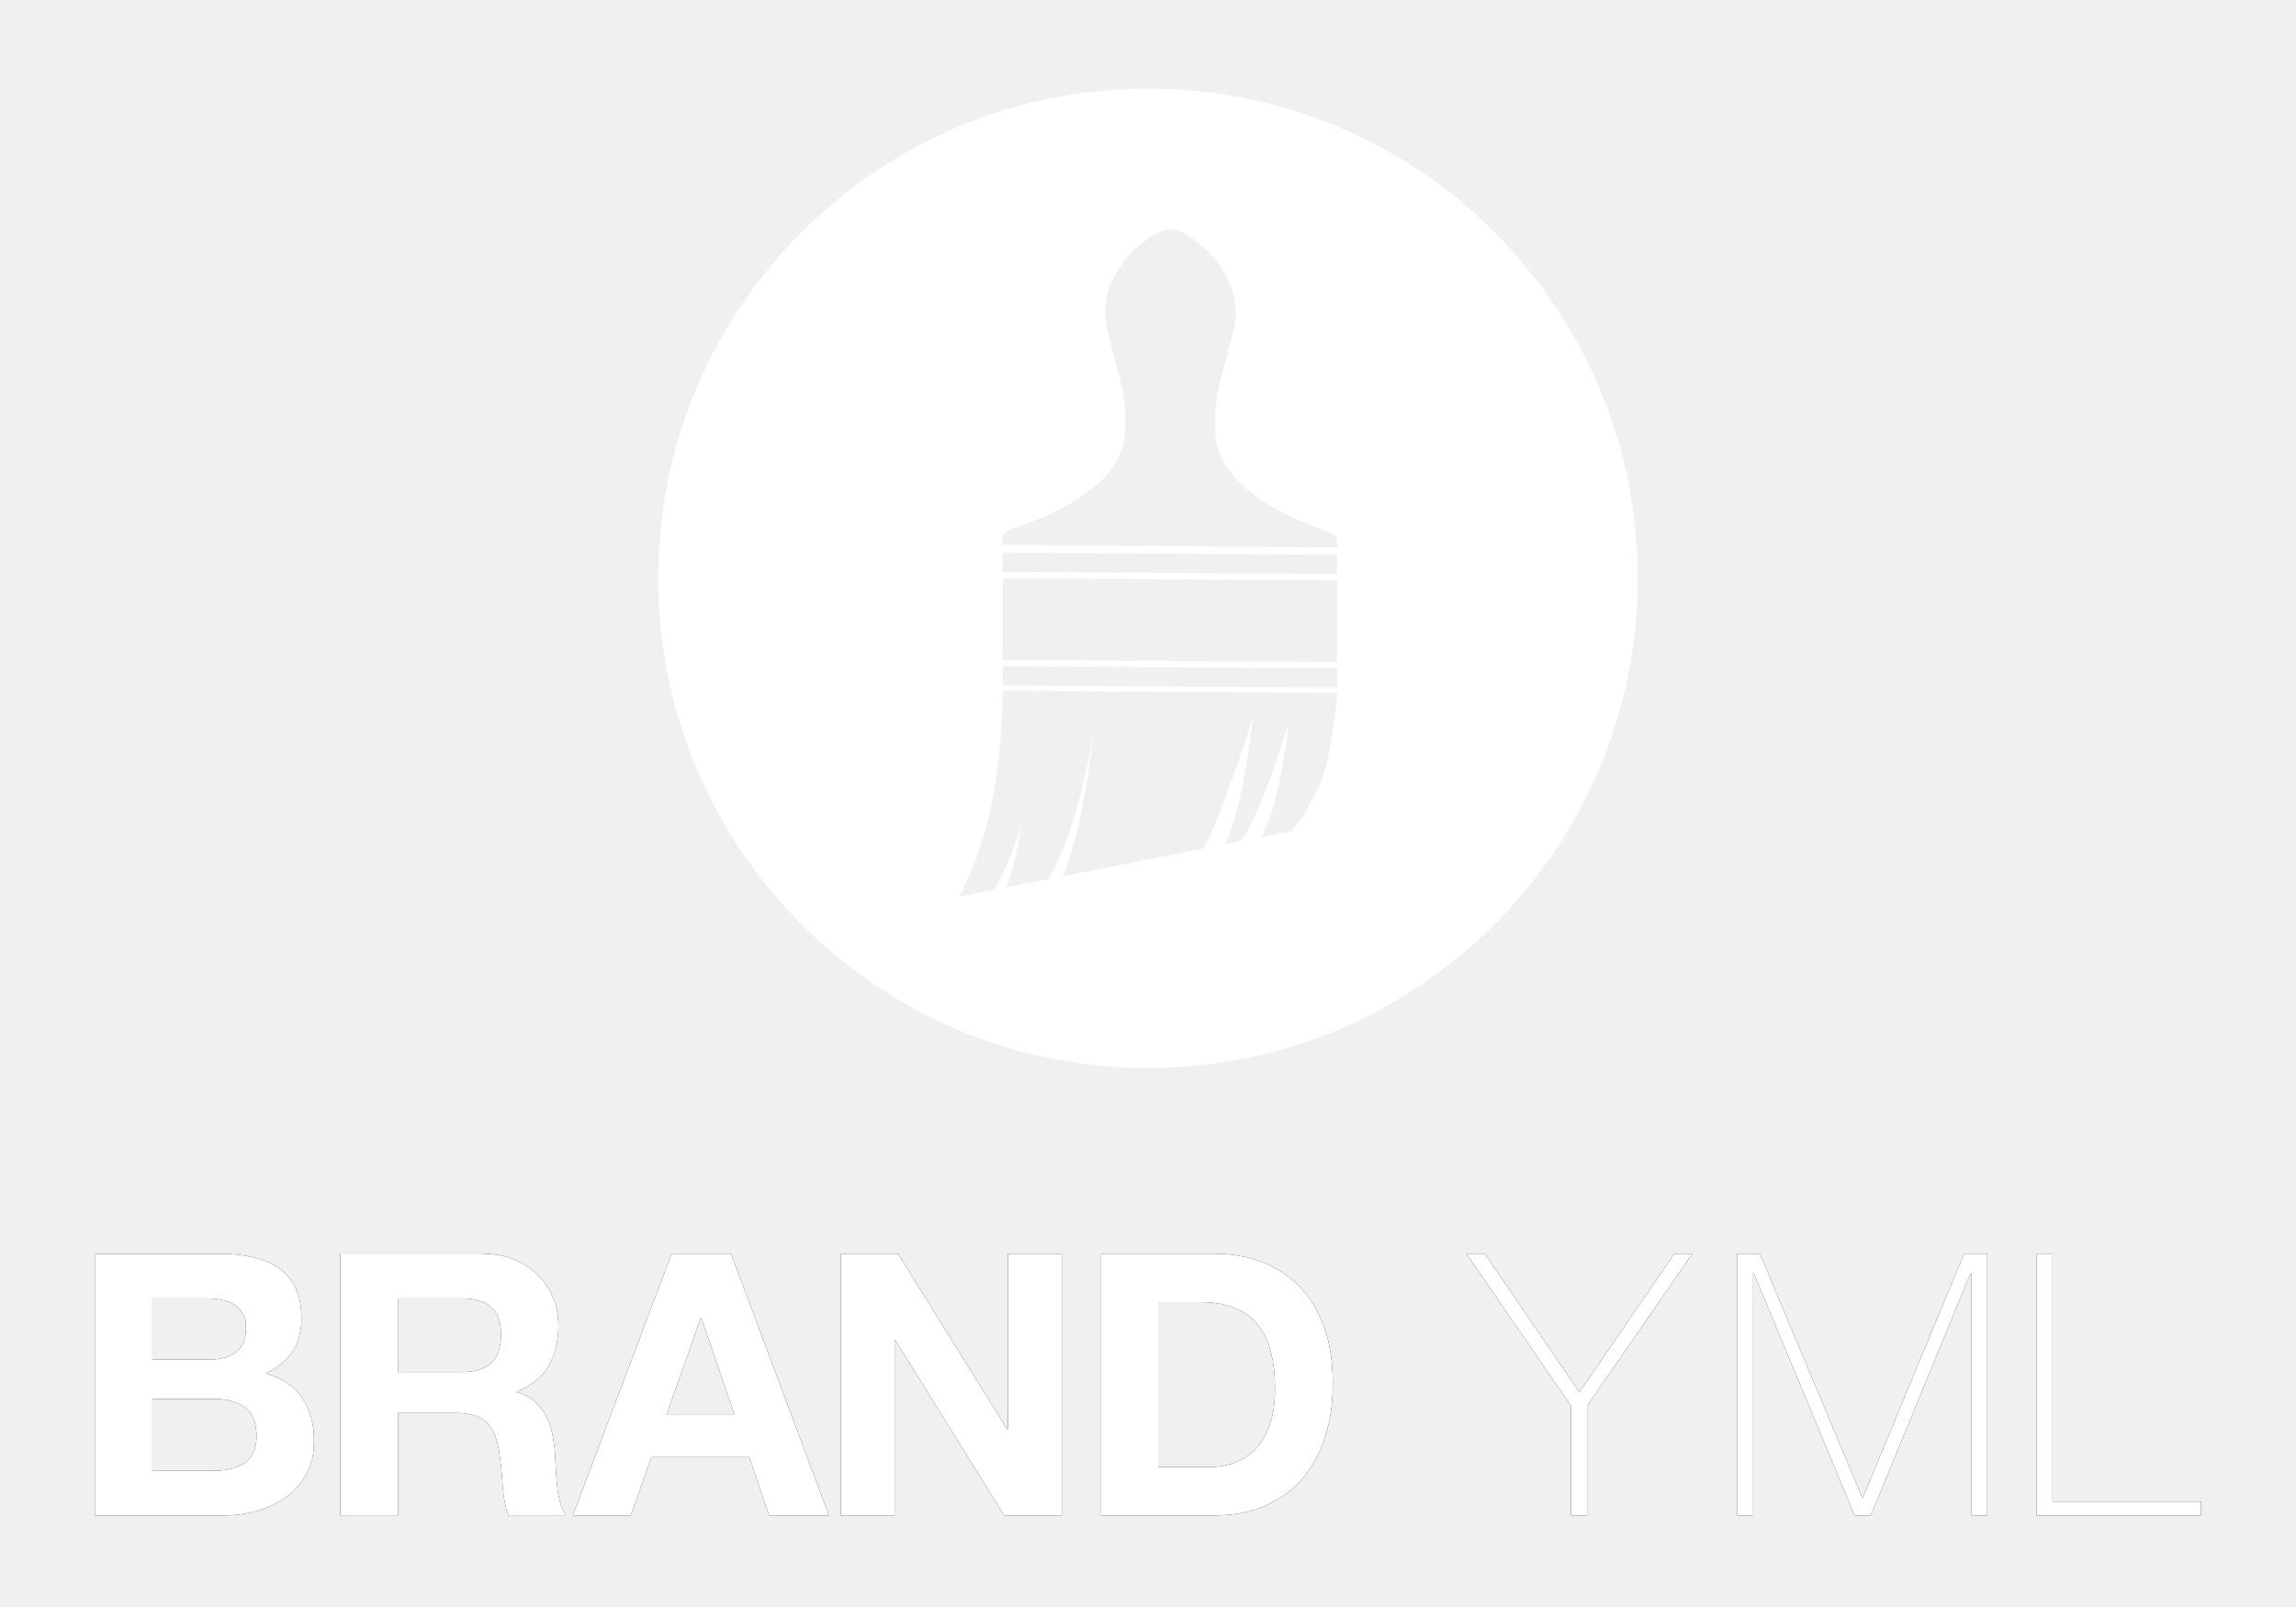
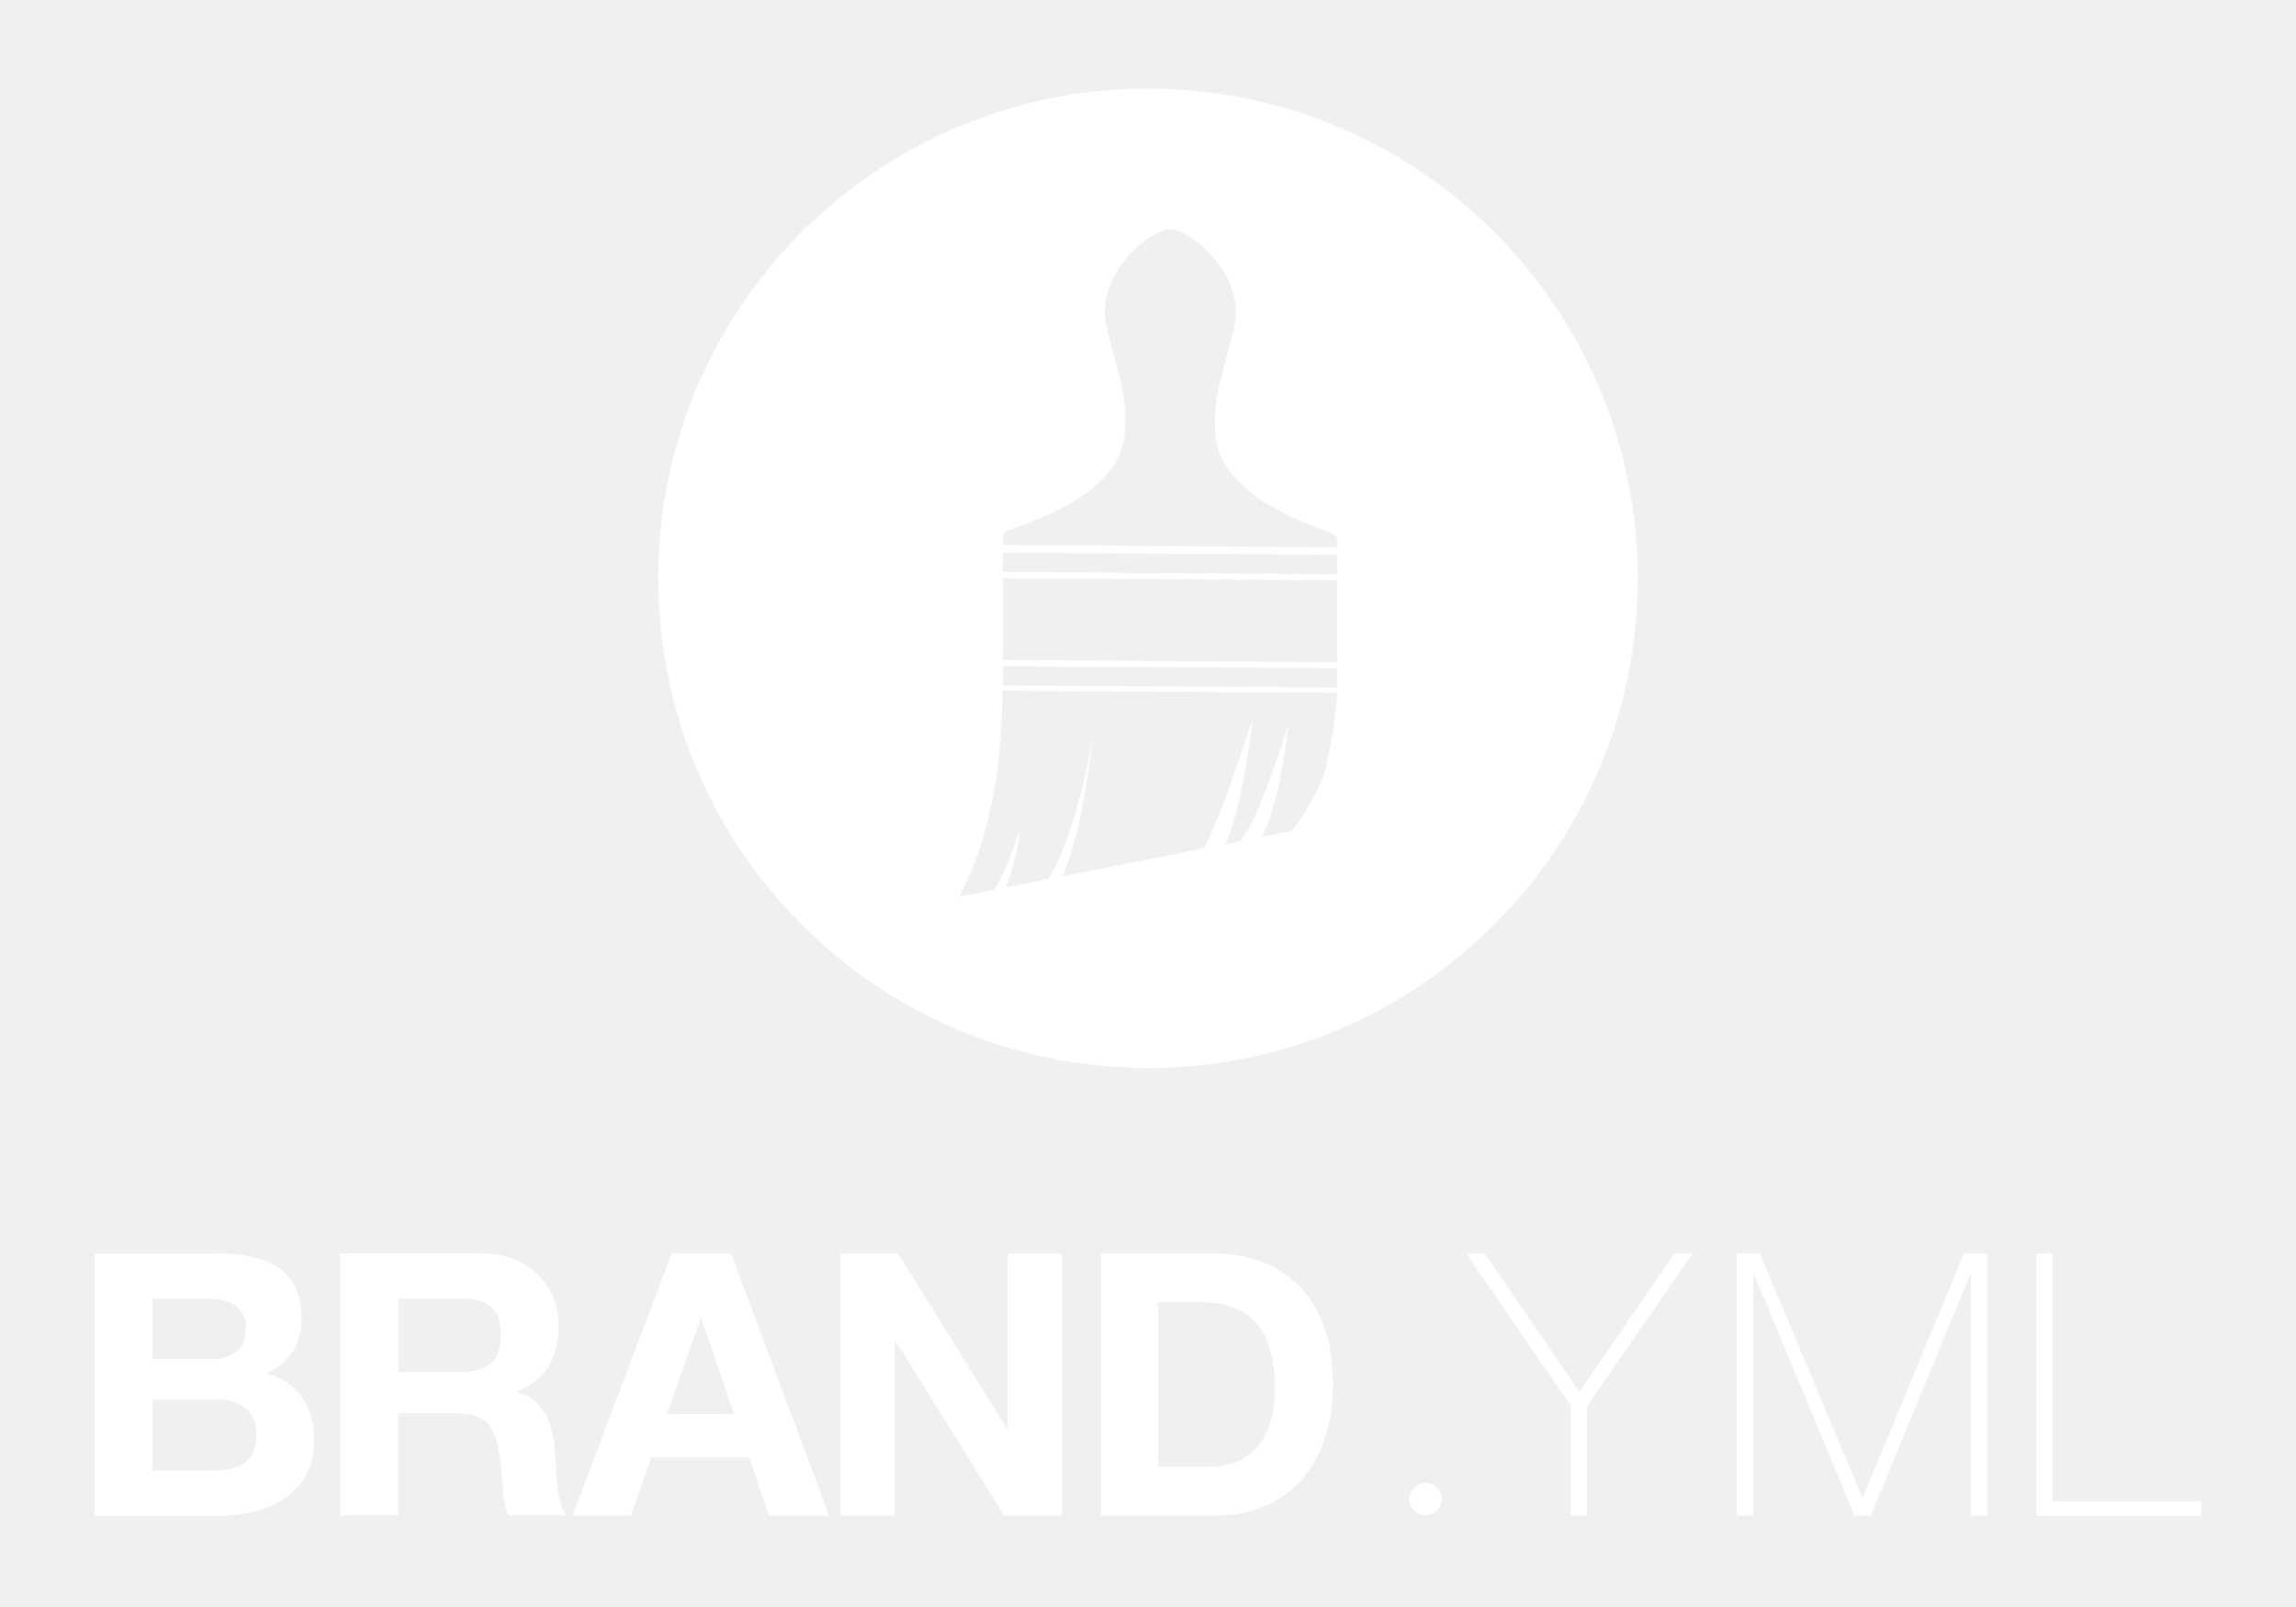
<svg xmlns="http://www.w3.org/2000/svg" id="_ÎÓÈ_1" data-name="—ÎÓÈ_1" version="1.1" viewBox="0 0 1227.8 859.2">
  <defs>
    <style>
      .cls-1 {
-         fill: #000;
-       }
- 
-       .cls-1, .cls-2 {
+         fill: #fff;
        stroke-width: 0px;
-       }
- 
-       .cls-2 {
-         fill: #fff;
      }
    </style>
  </defs>
  <g>
    <g>
      <path class="cls-1" d="M116.6,670.5c6.7,0,12.7.6,18.2,1.8,5.5,1.2,10.2,3.1,14.1,5.8,3.9,2.7,7,6.2,9.1,10.7,2.2,4.4,3.2,9.9,3.2,16.5s-1.6,12.9-4.8,17.6c-3.2,4.7-7.9,8.6-14.2,11.6,8.6,2.5,15.1,6.8,19.3,13,4.2,6.2,6.4,13.7,6.4,22.5s-1.4,13.2-4.1,18.3c-2.7,5.2-6.4,9.4-11.1,12.6-4.6,3.3-9.9,5.7-15.9,7.3-5.9,1.6-12.1,2.4-18.3,2.4H50.7v-140h65.9ZM112.7,727.1c5.5,0,10-1.3,13.5-3.9,3.5-2.6,5.3-6.9,5.3-12.7s-.6-5.9-1.8-8c-1.2-2.1-2.7-3.7-4.7-4.9-2-1.2-4.2-2-6.8-2.5-2.5-.5-5.2-.7-7.9-.7h-28.8v32.7h31.2ZM114.4,786.6c3,0,5.9-.3,8.6-.9,2.7-.6,5.2-1.6,7.3-2.9,2.1-1.4,3.8-3.2,5-5.6,1.2-2.4,1.9-5.4,1.9-9,0-7.2-2-12.3-6.1-15.4-4.1-3.1-9.4-4.6-16.1-4.6h-33.5v38.4h32.9Z" />
      <path class="cls-1" d="M257.7,670.5c6.3,0,11.9,1,17,3,5,2,9.3,4.8,12.9,8.3,3.6,3.5,6.3,7.6,8.2,12.3,1.9,4.6,2.8,9.6,2.8,15,0,8.2-1.7,15.4-5.2,21.4-3.5,6-9.1,10.6-17,13.7v.4c3.8,1,6.9,2.6,9.4,4.8,2.5,2.2,4.5,4.7,6.1,7.6,1.6,2.9,2.7,6.2,3.4,9.7.7,3.5,1.2,7.1,1.5,10.6.1,2.2.3,4.8.4,7.8.1,3,.4,6.1.7,9.2.3,3.1.8,6.1,1.6,8.9.7,2.8,1.8,5.2,3.2,7.2h-30.8c-1.7-4.4-2.7-9.7-3.1-15.9-.4-6.1-1-12-1.8-17.6-1-7.3-3.3-12.7-6.7-16.1-3.4-3.4-9-5.1-16.7-5.1h-30.8v54.7h-30.8v-140h75.5ZM246.7,733.8c7.1,0,12.4-1.6,15.9-4.7,3.5-3.1,5.3-8.2,5.3-15.3s-1.8-11.7-5.3-14.8c-3.5-3.1-8.8-4.6-15.9-4.6h-33.7v39.4h33.7Z" />
      <path class="cls-1" d="M390.9,670.5l52.4,140h-32l-10.6-31.2h-52.4l-11,31.2h-31l52.9-140h31.6ZM392.7,756.4l-17.6-51.4h-.4l-18.2,51.4h36.3Z" />
      <path class="cls-1" d="M480.2,670.5l58.4,93.9h.4v-93.9h28.8v140h-30.8l-58.2-93.7h-.4v93.7h-28.8v-140h30.6Z" />
      <path class="cls-1" d="M649.2,670.5c9,0,17.4,1.4,25.2,4.3,7.8,2.9,14.5,7.2,20.2,12.9,5.7,5.8,10.1,12.9,13.3,21.6,3.2,8.6,4.8,18.8,4.8,30.4s-1.3,19.6-3.9,28.2c-2.6,8.6-6.6,16.1-11.9,22.4-5.3,6.3-11.9,11.2-19.8,14.8-7.9,3.6-17.2,5.4-27.9,5.4h-60.4v-140h60.4ZM647,784.6c4.4,0,8.8-.7,12.9-2.2,4.2-1.4,7.9-3.8,11.2-7.2,3.3-3.3,5.9-7.7,7.8-13,2-5.4,2.9-11.9,2.9-19.6s-.7-13.4-2.1-19.1c-1.4-5.7-3.6-10.6-6.8-14.6-3.1-4.1-7.3-7.2-12.5-9.3-5.2-2.2-11.5-3.2-19.1-3.2h-22v88.2h27.5Z" />
      <path class="cls-1" d="M895.4,670.5h9.6l-56.3,81.4v58.6h-8.6v-58.6l-55.9-81.4h9.8l50.6,74.1,50.8-74.1Z" />
      <path class="cls-1" d="M928.7,670.5h12.4l54.7,130.4h.4l54.1-130.4h12.4v140h-8.6v-129.4h-.4l-53.3,129.4h-8.6l-53.9-129.4h-.4v129.4h-8.6v-140Z" />
      <path class="cls-1" d="M1089,670.5h8.6v132.6h79.4v7.5h-88v-140Z" />
    </g>
    <g>
-       <path class="cls-2" d="M116.6,670.5c6.7,0,12.7.6,18.2,1.8,5.5,1.2,10.2,3.1,14.1,5.8,3.9,2.7,7,6.2,9.1,10.7,2.2,4.4,3.2,9.9,3.2,16.5s-1.6,12.9-4.8,17.6c-3.2,4.7-7.9,8.6-14.2,11.6,8.6,2.5,15.1,6.8,19.3,13,4.2,6.2,6.4,13.7,6.4,22.5s-1.4,13.2-4.1,18.3c-2.7,5.2-6.4,9.4-11.1,12.6-4.6,3.3-9.9,5.7-15.9,7.3-5.9,1.6-12.1,2.4-18.3,2.4H50.7v-140h65.9ZM112.7,727.1c5.5,0,10-1.3,13.5-3.9,3.5-2.6,5.3-6.9,5.3-12.7s-.6-5.9-1.8-8c-1.2-2.1-2.7-3.7-4.7-4.9-2-1.2-4.2-2-6.8-2.5-2.5-.5-5.2-.7-7.9-.7h-28.8v32.7h31.2ZM114.4,786.6c3,0,5.9-.3,8.6-.9,2.7-.6,5.2-1.6,7.3-2.9,2.1-1.4,3.8-3.2,5-5.6,1.2-2.4,1.9-5.4,1.9-9,0-7.2-2-12.3-6.1-15.4-4.1-3.1-9.4-4.6-16.1-4.6h-33.5v38.4h32.9Z" />
-       <path class="cls-2" d="M257.7,670.5c6.3,0,11.9,1,17,3,5,2,9.3,4.8,12.9,8.3,3.6,3.5,6.3,7.6,8.2,12.3,1.9,4.6,2.8,9.6,2.8,15,0,8.2-1.7,15.4-5.2,21.4-3.5,6-9.1,10.6-17,13.7v.4c3.8,1,6.9,2.6,9.4,4.8,2.5,2.2,4.5,4.7,6.1,7.6,1.6,2.9,2.7,6.2,3.4,9.7.7,3.5,1.2,7.1,1.5,10.6.1,2.2.3,4.8.4,7.8.1,3,.4,6.1.7,9.2.3,3.1.8,6.1,1.6,8.9.7,2.8,1.8,5.2,3.2,7.2h-30.8c-1.7-4.4-2.7-9.7-3.1-15.9-.4-6.1-1-12-1.8-17.6-1-7.3-3.3-12.7-6.7-16.1-3.4-3.4-9-5.1-16.7-5.1h-30.8v54.7h-30.8v-140h75.5ZM246.7,733.8c7.1,0,12.4-1.6,15.9-4.7,3.5-3.1,5.3-8.2,5.3-15.3s-1.8-11.7-5.3-14.8c-3.5-3.1-8.8-4.6-15.9-4.6h-33.7v39.4h33.7Z" />
-       <path class="cls-2" d="M390.9,670.5l52.4,140h-32l-10.6-31.2h-52.4l-11,31.2h-31l52.9-140h31.6ZM392.7,756.4l-17.6-51.4h-.4l-18.2,51.4h36.3Z" />
-       <path class="cls-2" d="M480.2,670.5l58.4,93.9h.4v-93.9h28.8v140h-30.8l-58.2-93.7h-.4v93.7h-28.8v-140h30.6Z" />
-       <path class="cls-2" d="M649.2,670.5c9,0,17.4,1.4,25.2,4.3,7.8,2.9,14.5,7.2,20.2,12.9,5.7,5.8,10.1,12.9,13.3,21.6,3.2,8.6,4.8,18.8,4.8,30.4s-1.3,19.6-3.9,28.2c-2.6,8.6-6.6,16.1-11.9,22.4-5.3,6.3-11.9,11.2-19.8,14.8-7.9,3.6-17.2,5.4-27.9,5.4h-60.4v-140h60.4ZM647,784.6c4.4,0,8.8-.7,12.9-2.2,4.2-1.4,7.9-3.8,11.2-7.2,3.3-3.3,5.9-7.7,7.8-13,2-5.4,2.9-11.9,2.9-19.6s-.7-13.4-2.1-19.1c-1.4-5.7-3.6-10.6-6.8-14.6-3.1-4.1-7.3-7.2-12.5-9.3-5.2-2.2-11.5-3.2-19.1-3.2h-22v88.2h27.5Z" />
-       <path class="cls-2" d="M895.4,670.5h9.6l-56.3,81.4v58.6h-8.6v-58.6l-55.9-81.4h9.8l50.6,74.1,50.8-74.1Z" />
-       <path class="cls-2" d="M928.7,670.5h12.4l54.7,130.4h.4l54.1-130.4h12.4v140h-8.6v-129.4h-.4l-53.3,129.4h-8.6l-53.9-129.4h-.4v129.4h-8.6v-140Z" />
-       <path class="cls-2" d="M1089,670.5h8.6v132.6h79.4v7.5h-88v-140Z" />
+       <path class="cls-1" d="M116.6,670.5c6.7,0,12.7.6,18.2,1.8,5.5,1.2,10.2,3.1,14.1,5.8,3.9,2.7,7,6.2,9.1,10.7,2.2,4.4,3.2,9.9,3.2,16.5s-1.6,12.9-4.8,17.6c-3.2,4.7-7.9,8.6-14.2,11.6,8.6,2.5,15.1,6.8,19.3,13,4.2,6.2,6.4,13.7,6.4,22.5s-1.4,13.2-4.1,18.3c-2.7,5.2-6.4,9.4-11.1,12.6-4.6,3.3-9.9,5.7-15.9,7.3-5.9,1.6-12.1,2.4-18.3,2.4H50.7v-140h65.9ZM112.7,727.1c5.5,0,10-1.3,13.5-3.9,3.5-2.6,5.3-6.9,5.3-12.7s-.6-5.9-1.8-8c-1.2-2.1-2.7-3.7-4.7-4.9-2-1.2-4.2-2-6.8-2.5-2.5-.5-5.2-.7-7.9-.7h-28.8v32.7h31.2ZM114.4,786.6c3,0,5.9-.3,8.6-.9,2.7-.6,5.2-1.6,7.3-2.9,2.1-1.4,3.8-3.2,5-5.6,1.2-2.4,1.9-5.4,1.9-9,0-7.2-2-12.3-6.1-15.4-4.1-3.1-9.4-4.6-16.1-4.6h-33.5v38.4h32.9Z" />
+       <path class="cls-1" d="M257.7,670.5c6.3,0,11.9,1,17,3,5,2,9.3,4.8,12.9,8.3,3.6,3.5,6.3,7.6,8.2,12.3,1.9,4.6,2.8,9.6,2.8,15,0,8.2-1.7,15.4-5.2,21.4-3.5,6-9.1,10.6-17,13.7v.4c3.8,1,6.9,2.6,9.4,4.8,2.5,2.2,4.5,4.7,6.1,7.6,1.6,2.9,2.7,6.2,3.4,9.7.7,3.5,1.2,7.1,1.5,10.6.1,2.2.3,4.8.4,7.8.1,3,.4,6.1.7,9.2.3,3.1.8,6.1,1.6,8.9.7,2.8,1.8,5.2,3.2,7.2h-30.8c-1.7-4.4-2.7-9.7-3.1-15.9-.4-6.1-1-12-1.8-17.6-1-7.3-3.3-12.7-6.7-16.1-3.4-3.4-9-5.1-16.7-5.1h-30.8v54.7h-30.8v-140h75.5ZM246.7,733.8c7.1,0,12.4-1.6,15.9-4.7,3.5-3.1,5.3-8.2,5.3-15.3s-1.8-11.7-5.3-14.8c-3.5-3.1-8.8-4.6-15.9-4.6h-33.7v39.4h33.7Z" />
+       <path class="cls-1" d="M390.9,670.5l52.4,140h-32l-10.6-31.2h-52.4l-11,31.2h-31l52.9-140h31.6ZM392.7,756.4l-17.6-51.4h-.4l-18.2,51.4h36.3Z" />
+       <path class="cls-1" d="M480.2,670.5l58.4,93.9h.4v-93.9h28.8v140h-30.8l-58.2-93.7h-.4v93.7h-28.8v-140h30.6Z" />
+       <path class="cls-1" d="M649.2,670.5c9,0,17.4,1.4,25.2,4.3,7.8,2.9,14.5,7.2,20.2,12.9,5.7,5.8,10.1,12.9,13.3,21.6,3.2,8.6,4.8,18.8,4.8,30.4s-1.3,19.6-3.9,28.2c-2.6,8.6-6.6,16.1-11.9,22.4-5.3,6.3-11.9,11.2-19.8,14.8-7.9,3.6-17.2,5.4-27.9,5.4h-60.4v-140h60.4ZM647,784.6c4.4,0,8.8-.7,12.9-2.2,4.2-1.4,7.9-3.8,11.2-7.2,3.3-3.3,5.9-7.7,7.8-13,2-5.4,2.9-11.9,2.9-19.6s-.7-13.4-2.1-19.1c-1.4-5.7-3.6-10.6-6.8-14.6-3.1-4.1-7.3-7.2-12.5-9.3-5.2-2.2-11.5-3.2-19.1-3.2h-22v88.2h27.5Z" />
+       <path class="cls-1" d="M895.4,670.5h9.6l-56.3,81.4v58.6h-8.6v-58.6l-55.9-81.4h9.8l50.6,74.1,50.8-74.1Z" />
+       <path class="cls-1" d="M928.7,670.5h12.4l54.7,130.4h.4l54.1-130.4h12.4v140h-8.6v-129.4h-.4l-53.3,129.4h-8.6l-53.9-129.4h-.4v129.4h-8.6v-140Z" />
+       <path class="cls-1" d="M1089,670.5h8.6v132.6h79.4v7.5h-88v-140Z" />
    </g>
  </g>
-   <path class="cls-2" d="M613.9,47.4h0c-144.6,0-261.9,117.2-261.9,261.9h0c0,144.6,117.2,261.9,261.9,261.9h0c144.6,0,261.9-117.2,261.9-261.9h0c0-144.6-117.2-261.9-261.9-261.9ZM536.2,295.6l178.8,1.1v10.3l-178.8-1.1v-10.3ZM536.2,309.3l178.8,1.1v43.7l-178.8-1.1v-43.7ZM536.2,356.3l178.8,1.1v10.3l-178.8-1.1v-10.3ZM708,414c-3.1,9.5-12.2,24.6-17.3,30.4l-16.4,3.3c10.4-16.7,14.8-60.9,14.8-60.9,0,0-16.3,53.5-26,63.1l-7.8,1.6c9.9-21.5,14.7-67.8,14.7-67.8,0,0-16.8,53.5-26.4,70.1l-75.6,14.9c11.4-23.9,16.6-75.9,16.6-75.9,0,0-7.9,50.6-23.8,77.3l-23.1,4.6c5.5-10.9,8.2-32.4,8.2-32.4,0,0-7.8,24.5-14.4,33.6l-18.7,3.7c9.1-16.8,15.3-35.9,19.4-60.4,3.4-19.9,3.8-42.3,3.9-49.8l178.8,1.1c.4,7.4-4.1,34.5-7,43.4ZM715,292.8l-178.8-1.4v-4.3c0-1.6,1.6-3.1,4.2-4,14.1-4.8,59.4-20.1,61.2-51.8,1.2-20.1-3-28.2-9.7-55.7-7.1-29.2,23.9-53.2,34.1-53.1,10.2,0,41.1,24.6,33.8,53.7-6.9,27.4-11,35.4-9.9,55.6,1.7,31.8,46.9,47.8,61,52.8,2.6.9,4.1,2.5,4.1,4.1v4.3Z" />
+   <path class="cls-1" d="M613.9,47.4h0c-144.6,0-261.9,117.2-261.9,261.9h0c0,144.6,117.2,261.9,261.9,261.9h0c144.6,0,261.9-117.2,261.9-261.9h0c0-144.6-117.2-261.9-261.9-261.9ZM536.2,295.6l178.8,1.1v10.3l-178.8-1.1v-10.3ZM536.2,309.3l178.8,1.1v43.7l-178.8-1.1v-43.7ZM536.2,356.3l178.8,1.1v10.3l-178.8-1.1v-10.3ZM708,414c-3.1,9.5-12.2,24.6-17.3,30.4l-16.4,3.3c10.4-16.7,14.8-60.9,14.8-60.9,0,0-16.3,53.5-26,63.1l-7.8,1.6c9.9-21.5,14.7-67.8,14.7-67.8,0,0-16.8,53.5-26.4,70.1l-75.6,14.9c11.4-23.9,16.6-75.9,16.6-75.9,0,0-7.9,50.6-23.8,77.3l-23.1,4.6c5.5-10.9,8.2-32.4,8.2-32.4,0,0-7.8,24.5-14.4,33.6l-18.7,3.7c9.1-16.8,15.3-35.9,19.4-60.4,3.4-19.9,3.8-42.3,3.9-49.8l178.8,1.1c.4,7.4-4.1,34.5-7,43.4ZM715,292.8l-178.8-1.4v-4.3c0-1.6,1.6-3.1,4.2-4,14.1-4.8,59.4-20.1,61.2-51.8,1.2-20.1-3-28.2-9.7-55.7-7.1-29.2,23.9-53.2,34.1-53.1,10.2,0,41.1,24.6,33.8,53.7-6.9,27.4-11,35.4-9.9,55.6,1.7,31.8,46.9,47.8,61,52.8,2.6.9,4.1,2.5,4.1,4.1v4.3Z" />
+   <circle class="cls-1" cx="762.3" cy="801.8" r="8.6" />
</svg>
